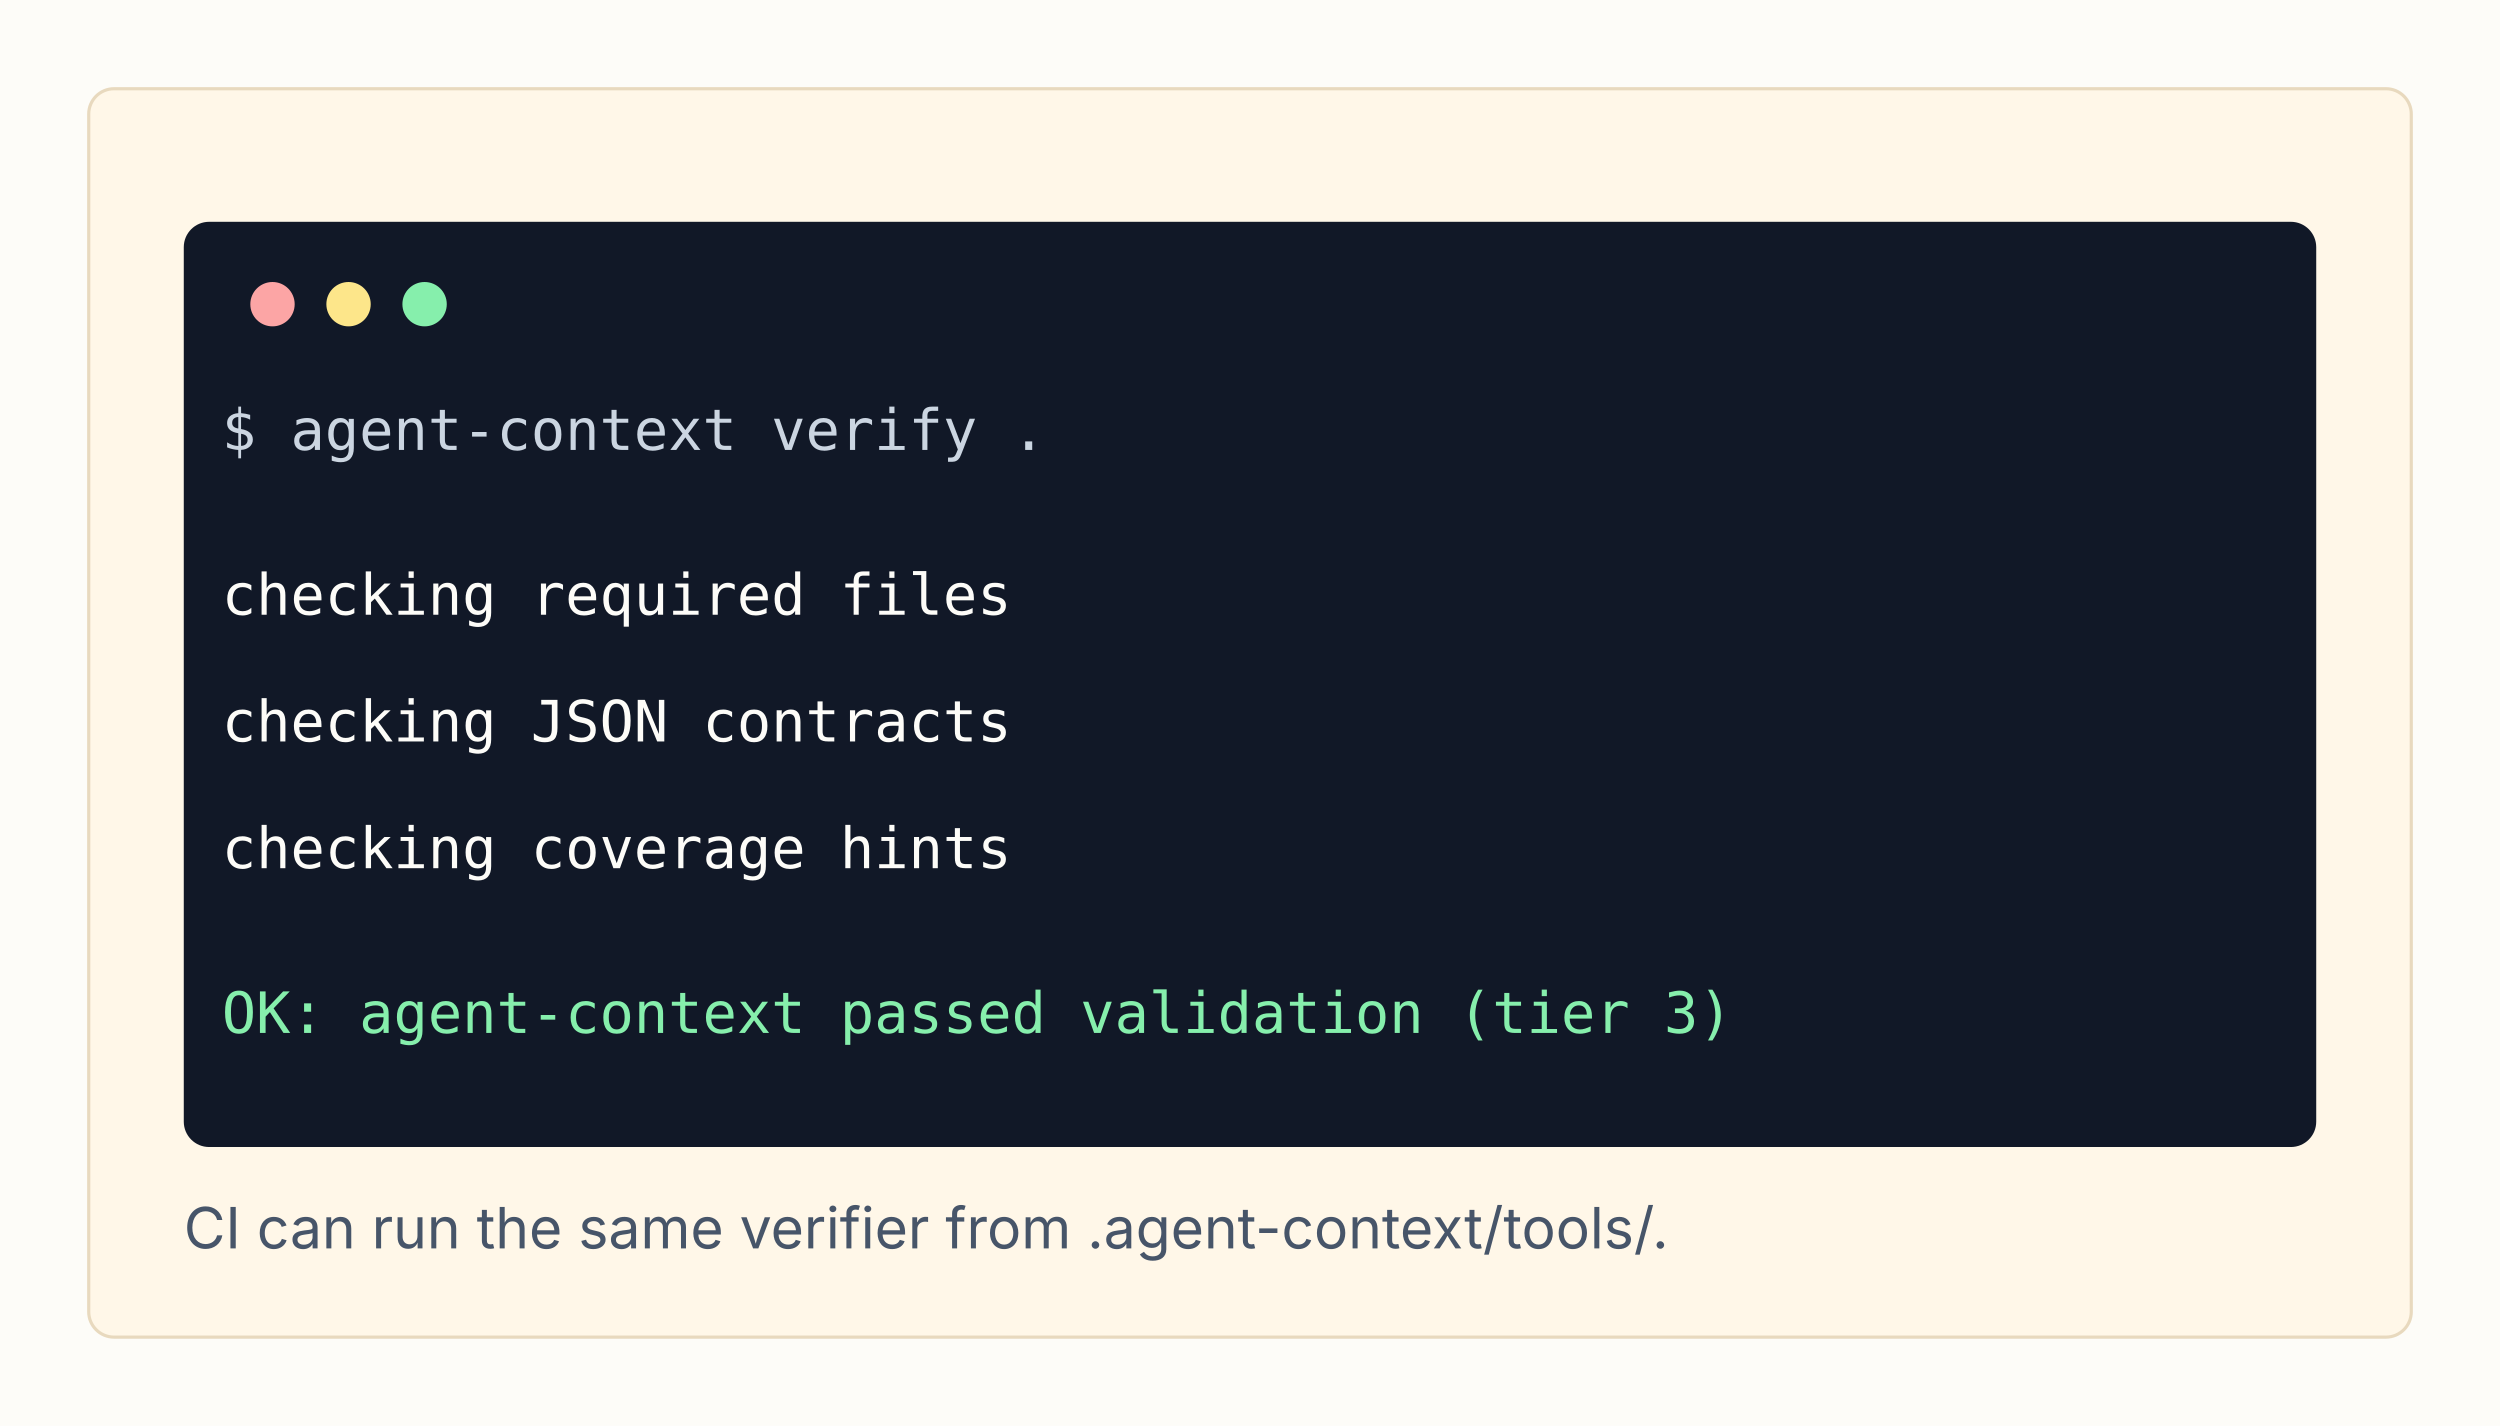
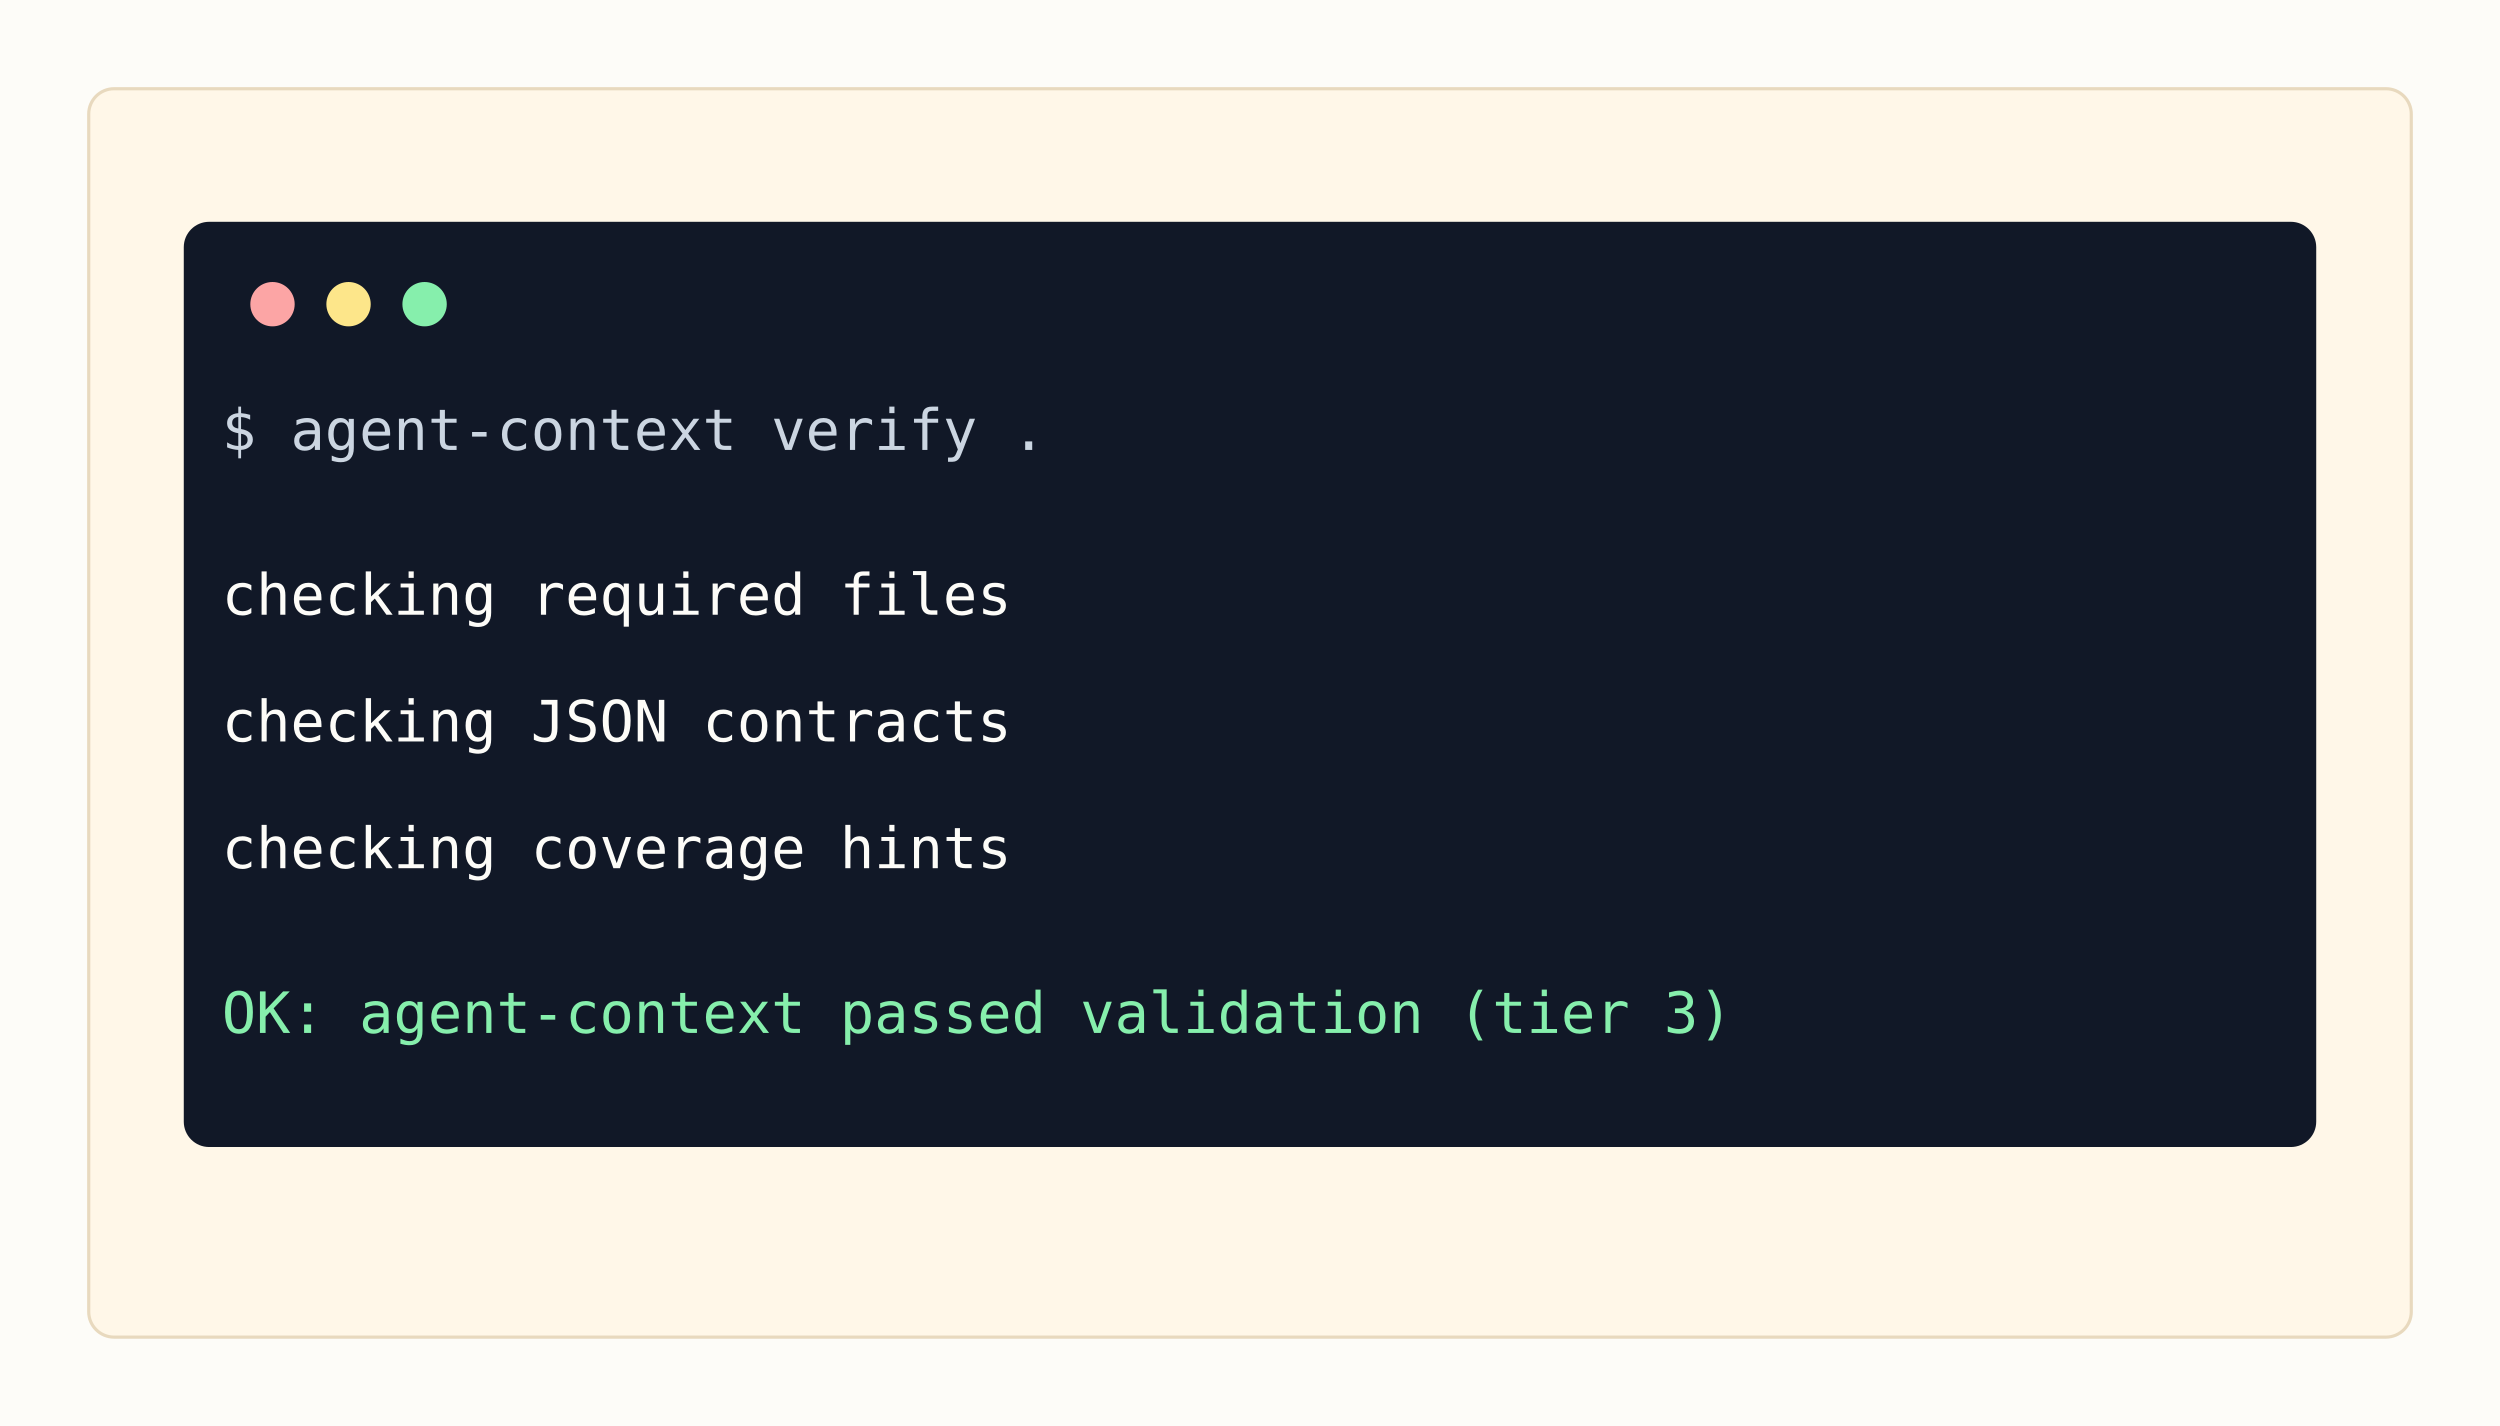
<svg xmlns="http://www.w3.org/2000/svg" width="789" height="450" viewBox="0 0 789 450" role="img" aria-labelledby="title desc">
  <rect width="789" height="450" fill="#FDFCF8" />
  <rect x="28" y="28" width="733" height="394" rx="8" fill="#FFF7E8" stroke="#E8D9BE" />
  <rect x="58" y="70" width="673" height="292" rx="8" fill="#111827" />
  <circle cx="86" cy="96" r="7" fill="#FCA5A5" />
  <circle cx="110" cy="96" r="7" fill="#FDE68A" />
  <circle cx="134" cy="96" r="7" fill="#86EFAC" />
  <text x="70" y="142" fill="#CBD5E1" font-family="ui-monospace, SFMono-Regular, Menlo, monospace" font-size="18">$ agent-context verify .</text>
  <text x="70" y="194" fill="#FDFCF8" font-family="ui-monospace, SFMono-Regular, Menlo, monospace" font-size="18">checking required files</text>
  <text x="70" y="234" fill="#FDFCF8" font-family="ui-monospace, SFMono-Regular, Menlo, monospace" font-size="18">checking JSON contracts</text>
  <text x="70" y="274" fill="#FDFCF8" font-family="ui-monospace, SFMono-Regular, Menlo, monospace" font-size="18">checking coverage hints</text>
  <text x="70" y="326" fill="#86EFAC" font-family="ui-monospace, SFMono-Regular, Menlo, monospace" font-size="18">OK: agent-context passed validation (tier 3)</text>
-   <text x="58" y="394" fill="#475569" font-family="Inter, Arial, sans-serif" font-size="18">CI can run the same verifier from .agent-context/tools/.</text>
</svg>
